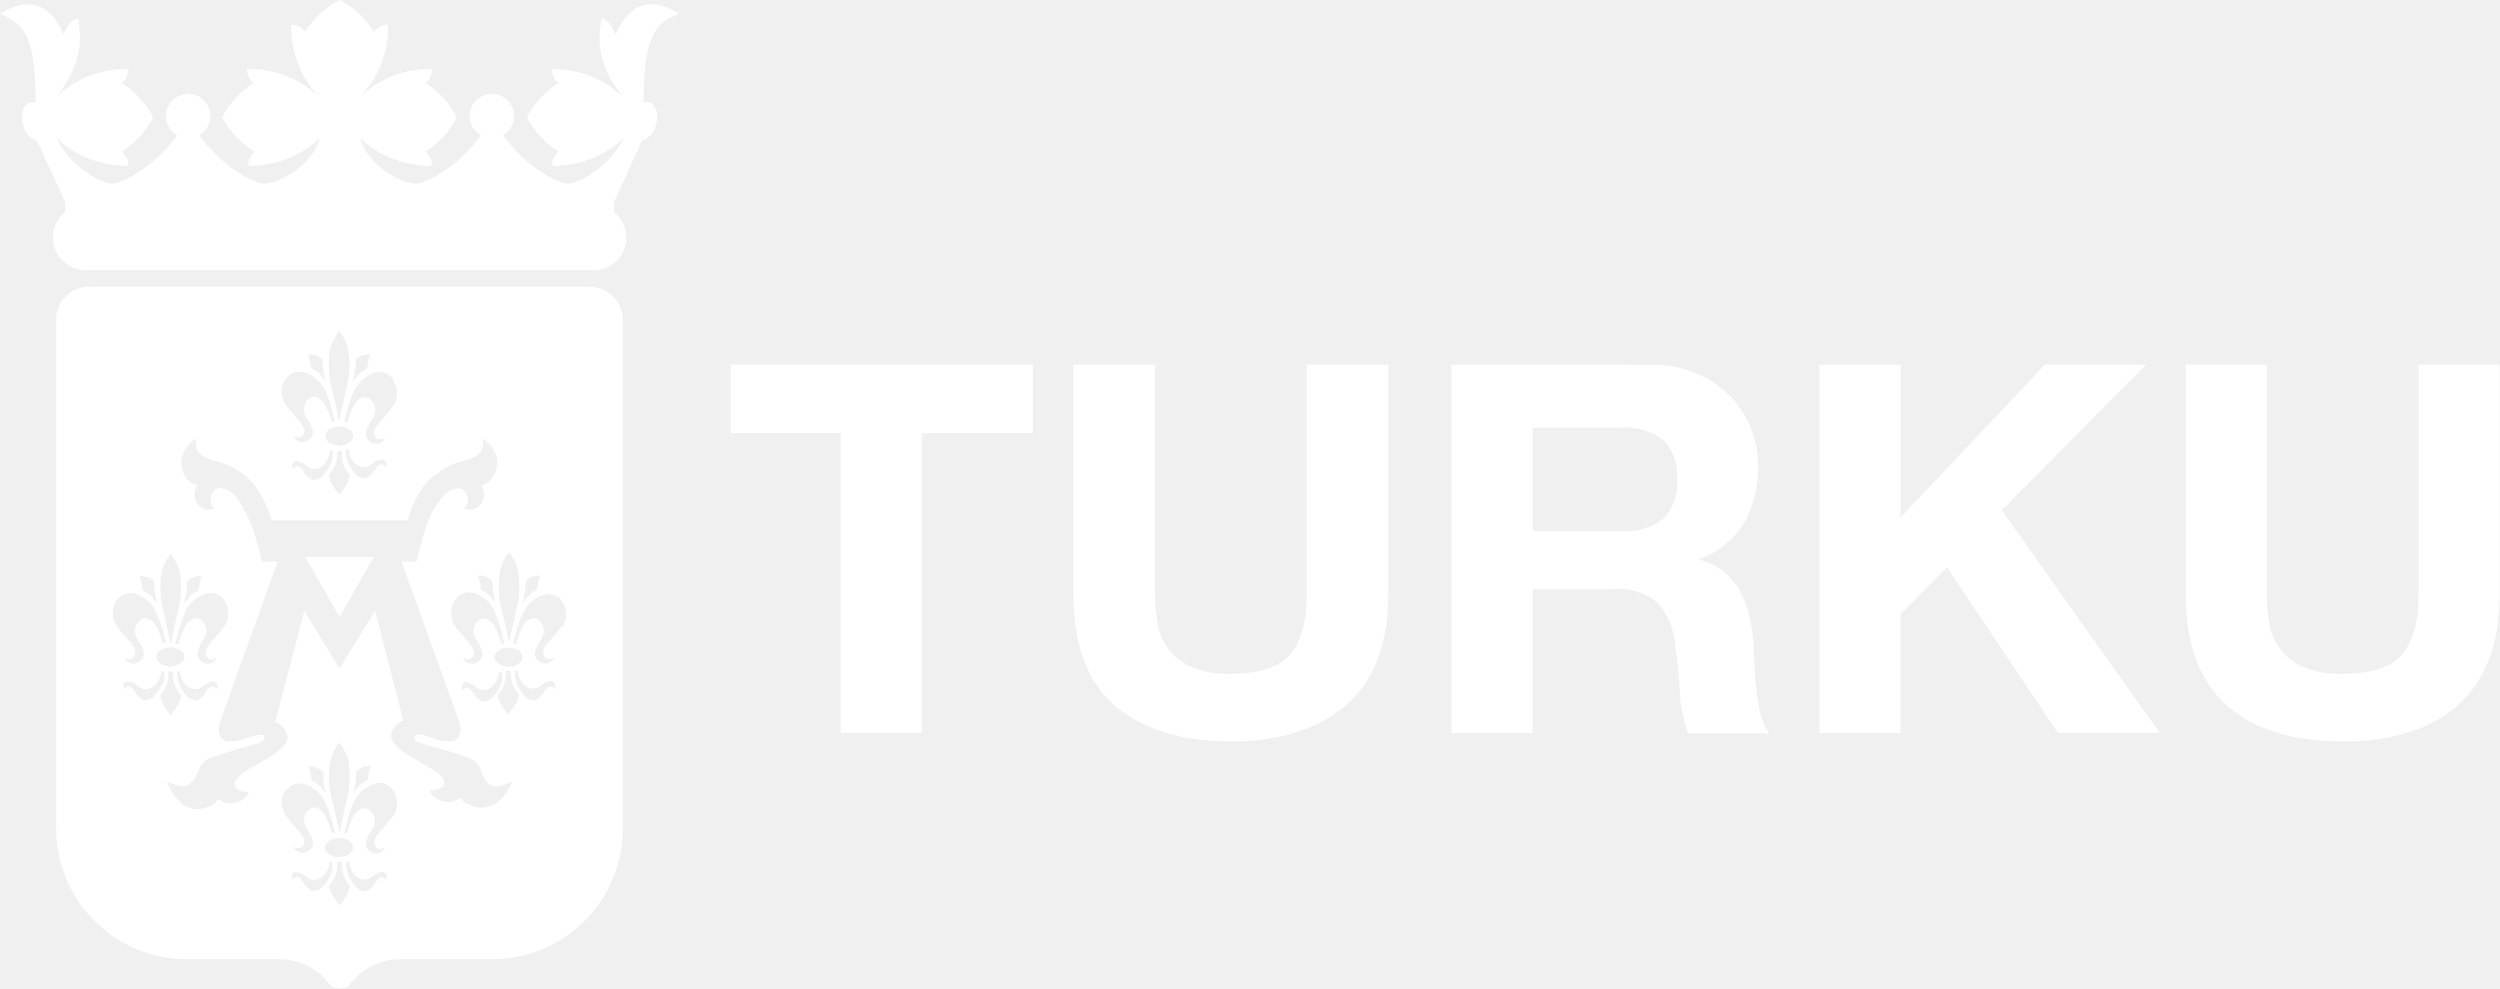
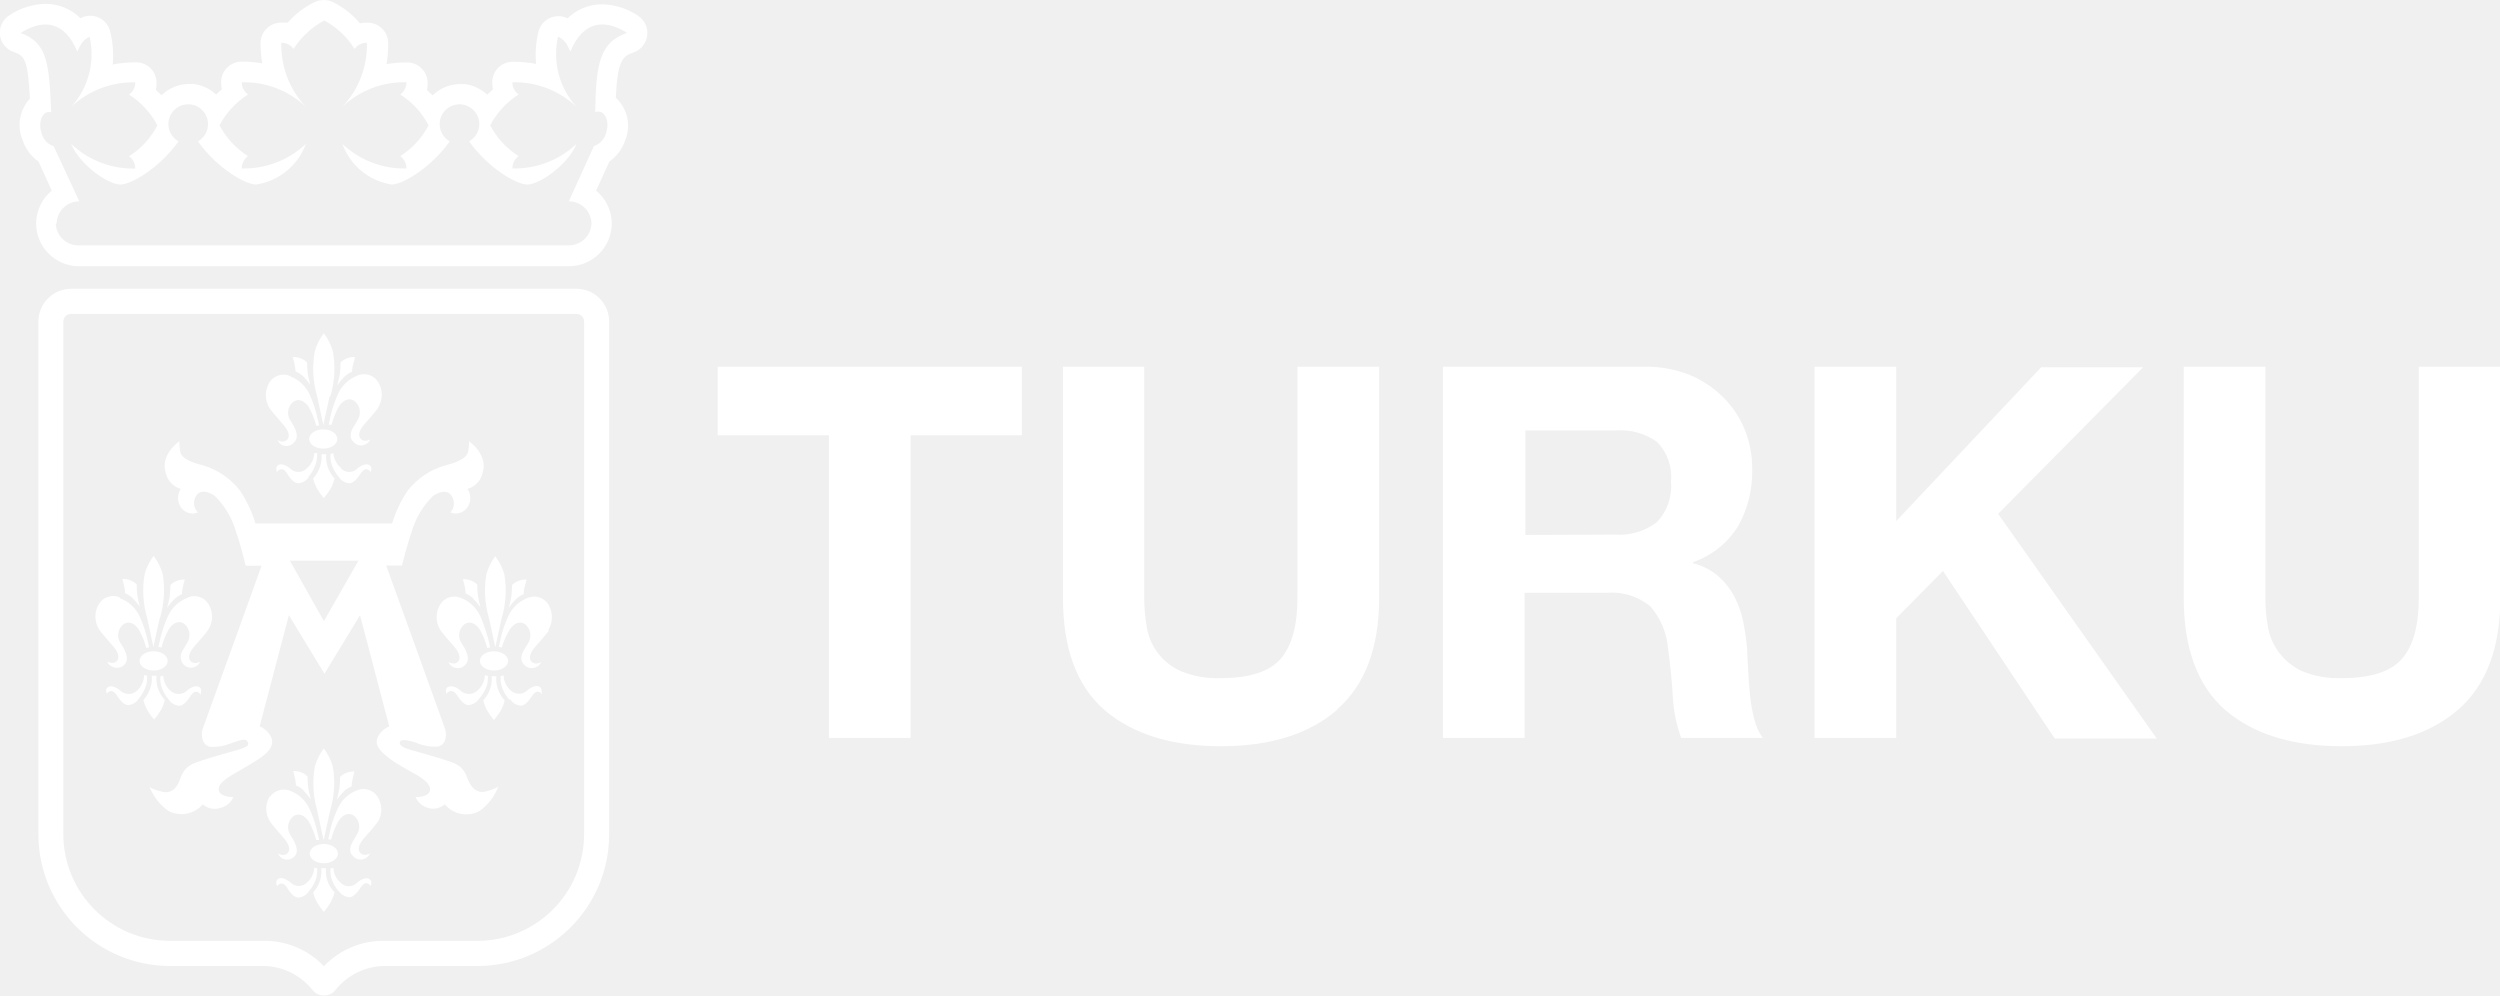
- <svg xmlns="http://www.w3.org/2000/svg" viewBox="0 0 225.11 88.99">
+ <svg xmlns="http://www.w3.org/2000/svg" viewBox="0 0 220.68 87.86">
  <defs>
    <style>.a{fill:#fff}</style>
  </defs>
-   <path class="a" d="M221.35 63.48q-3.76 3.29-10.41 3.28c-4.5 0-8-1.08-10.44-3.25s-3.69-5.52-3.69-10V32.83h7.3v20.64a14.59 14.59 0 0 0 .23 2.65 5.1 5.1 0 0 0 3 3.92 8.38 8.38 0 0 0 3.56.63q3.9 0 5.39-1.74t1.49-5.46V32.83h7.29v20.64q0 6.74-3.76 10m-50.17-30.64v13.76l13-13.76h9.11l-13 13.11L194.47 66h-9.16l-10-14.92-4.18 4.23V66h-7.3V32.83zM146 47.84a5.52 5.52 0 0 0 3.76-1.11A4.63 4.63 0 0 0 151 43.1a4.42 4.42 0 0 0-1.26-3.51A5.62 5.62 0 0 0 146 38.5h-8v9.34zm2.6-15a10.67 10.67 0 0 1 4 .72 9.23 9.23 0 0 1 3.07 2 8.53 8.53 0 0 1 1.95 2.9 9.32 9.32 0 0 1 .68 3.54 10 10 0 0 1-1.23 5.06 7.75 7.75 0 0 1-4 3.26v.09a5.67 5.67 0 0 1 2.23 1.14 6.19 6.19 0 0 1 1.44 1.81 8.16 8.16 0 0 1 .82 2.3 21.63 21.63 0 0 1 .35 2.51q0 .8.09 1.86c0 .71.08 1.44.16 2.19a15.2 15.2 0 0 0 .37 2.11 5 5 0 0 0 .77 1.7H152a12.92 12.92 0 0 1-.74-3.77c-.09-1.45-.23-2.85-.42-4.18a6.54 6.54 0 0 0-1.58-3.81 5.4 5.4 0 0 0-4-1.21H138V66h-7.3V32.83zm-27.4 30.64q-3.77 3.29-10.42 3.28t-10.43-3.25q-3.69-3.25-3.7-10V32.83H104v20.64a15.54 15.54 0 0 0 .23 2.65 5.14 5.14 0 0 0 3 3.92 8.36 8.36 0 0 0 3.55.63c2.61 0 4.4-.58 5.4-1.74s1.48-3 1.48-5.46V32.83H125v20.64q0 6.74-3.76 10M65.79 39v-6.17H93V39H83v27h-7.3V39zM50.62 56.35c-.3.44-1.11 1.33-1.29 1.55-.57.7-.43 1.09-.3 1.24.33.39.87.06.87.06a.76.76 0 0 1-.44.46.88.88 0 0 1-1.08-.25c-.4-.41-.12-1 0-1.27s.34-.57.44-.74a1.28 1.28 0 0 0-.24-1.5c-.55-.49-1.16-.09-1.46.39a6.65 6.65 0 0 0-.64 1.71h-.27s.13-.59.24-1a11.69 11.69 0 0 1 .61-1.74 3.17 3.17 0 0 1 1.76-1.65 1.51 1.51 0 0 1 1.81.56 2.15 2.15 0 0 1 0 2.33M50 61.81a2.12 2.12 0 0 1-.06.26.45.45 0 0 0-.43-.27c-.3.05-.54.53-.64.66s-.46.6-.83.6a1.25 1.25 0 0 1-.94-.56 3.44 3.44 0 0 1-.69-1.27 3 3 0 0 1-.06-.79l.27-.07a1.82 1.82 0 0 0 .67 1.37 1.08 1.08 0 0 0 1.41 0c.09-.07.65-.55 1.06-.39a.36.36 0 0 1 .24.41m-3.62 1.71a6.69 6.69 0 0 1-.62.87 6.69 6.69 0 0 1-.62-.87 3.84 3.84 0 0 1-.34-.89 3.1 3.1 0 0 0 .52-.79 2.75 2.75 0 0 0 .23-1.37H46a2.88 2.88 0 0 0 .23 1.37 3.29 3.29 0 0 0 .53.79 4.44 4.44 0 0 1-.34.89m-1.89 8.94a2.49 2.49 0 0 1-3.12-.59 1.57 1.57 0 0 1-1.52.33 1.7 1.7 0 0 1-1-.63 1.94 1.94 0 0 1-.2-.34s1.05 0 1.26-.5c.12-.28.1-.69-.93-1.35-.33-.21-1.9-1.09-2.55-1.53s-1.57-1.13-1.15-2a2 2 0 0 1 1-.93L33.76 55l-3.18 5.22L27.4 55l-2.62 10a2 2 0 0 1 1 .93c.43.84-.47 1.51-1.14 2s-2.23 1.32-2.56 1.53c-1 .66-1 1.07-.92 1.35.21.52 1.26.5 1.26.5a1.94 1.94 0 0 1-.2.34 1.7 1.7 0 0 1-1 .63 1.57 1.57 0 0 1-1.52-.33 2.5 2.5 0 0 1-3.12.59A4.85 4.85 0 0 1 15 70.28s.08.22 1.16.49 1.53-.93 1.63-1.21c.42-1.22 1.24-1.34 1.94-1.59s2.77-.82 3.13-.92c1.09-.31 1-.63.88-.8s-1 0-1.49.21a4.2 4.2 0 0 1-1.77.3c-.79-.09-.9-1-.7-1.63S25 50.57 25 50.57h-1.4s-.52-2.1-.85-3c-.85-2.23-1.65-3.06-1.92-3.24-1.31-.85-1.7 0-1.78.24a1.16 1.16 0 0 0 .24 1.24 1.65 1.65 0 0 1-.46.1 1.33 1.33 0 0 1-1-.48 1.47 1.47 0 0 1-.06-1.73 1.91 1.91 0 0 1-1.36-1.46c-.5-1.62 1.24-2.8 1.24-2.8s-.08.11.05.9 1.48 1.12 2.13 1.28a6.62 6.62 0 0 1 3.23 2.22 10.76 10.76 0 0 1 1.4 3h12.23a10.76 10.76 0 0 1 1.4-3 6.62 6.62 0 0 1 3.23-2.22c.64-.16 2-.5 2.13-1.28s0-.9 0-.9 1.74 1.18 1.24 2.8a1.91 1.91 0 0 1-1.36 1.46 1.46 1.46 0 0 1-.07 1.73 1.29 1.29 0 0 1-1 .48 1.65 1.65 0 0 1-.46-.1 1.16 1.16 0 0 0 .24-1.24c-.08-.24-.47-1.09-1.78-.24a7.24 7.24 0 0 0-1.92 3.24c-.33.88-.85 3-.85 3h-1.34s5.08 14.05 5.24 14.56.1 1.54-.69 1.63a4.2 4.2 0 0 1-1.77-.3c-.52-.17-1.3-.52-1.5-.21s-.2.49.89.8c.36.1 2.43.67 3.13.92s1.52.37 1.94 1.59c.1.28.47 1.5 1.63 1.21s1.16-.49 1.16-.49a4.85 4.85 0 0 1-1.66 2.18m-12.74-1a8.91 8.91 0 0 0 .23-1 7.16 7.16 0 0 0 .07-1 1.44 1.44 0 0 1 .53-.36 1.72 1.72 0 0 1 .75-.14s-.08.28-.15.59-.11.69-.11.69a2.51 2.51 0 0 0-.66.43 6.59 6.59 0 0 0-.66.78m3.63 2c-.3.44-1.11 1.32-1.3 1.55-.56.69-.42 1.08-.29 1.24.33.39.87.06.87.06a.76.76 0 0 1-.44.46.89.89 0 0 1-1.08-.25c-.4-.41-.12-1 0-1.27s.34-.57.44-.74a1.27 1.27 0 0 0-.24-1.5c-.55-.5-1.16-.09-1.46.39a6.65 6.65 0 0 0-.67 1.66h-.13L31 75s.13-.59.24-1a11.69 11.69 0 0 1 .61-1.74 3.13 3.13 0 0 1 1.76-1.65 1.49 1.49 0 0 1 1.81.56 2.15 2.15 0 0 1 0 2.33m-.6 5.5a1.12 1.12 0 0 1-.06.25.45.45 0 0 0-.43-.26c-.31.05-.54.53-.64.66s-.46.6-.83.6a1.25 1.25 0 0 1-.94-.56 3.51 3.51 0 0 1-.69-1.28 2.89 2.89 0 0 1-.06-.78l.27-.07a1.82 1.82 0 0 0 .67 1.37 1.08 1.08 0 0 0 1.41 0c.09-.07.65-.56 1.06-.39a.36.36 0 0 1 .24.41m-3.62 1.7a6 6 0 0 1-.62.87 6 6 0 0 1-.62-.87 3.67 3.67 0 0 1-.34-.88 3.1 3.1 0 0 0 .52-.79 2.78 2.78 0 0 0 .23-1.38h.42A2.78 2.78 0 0 0 31 79a3.1 3.1 0 0 0 .52.79 3.67 3.67 0 0 1-.34.88m-2-1a1.22 1.22 0 0 1-.94.56c-.37 0-.72-.47-.82-.6s-.34-.61-.65-.66a.43.43 0 0 0-.42.26 1.78 1.78 0 0 1-.07-.25.37.37 0 0 1 .24-.41c.42-.17 1 .32 1.07.39a1.06 1.06 0 0 0 1.4 0 1.87 1.87 0 0 0 .68-1.38l.27.08a2.89 2.89 0 0 1-.06.78 3.35 3.35 0 0 1-.7 1.28m2.61-3.4c0 .48-.57.86-1.26.86s-1.26-.38-1.26-.86.56-.86 1.26-.86 1.26.39 1.26.86M30 72.46a8.8 8.8 0 0 1-.25-4 4.88 4.88 0 0 1 .81-1.61 4.88 4.88 0 0 1 .81 1.61 8.84 8.84 0 0 1-.26 4C31 73 30.58 75 30.58 75s-.44-2-.58-2.54m-.87-2a8.91 8.91 0 0 0 .23 1 6.59 6.59 0 0 0-.66-.78 2.47 2.47 0 0 0-.67-.43s0-.37-.1-.69-.13-.56-.13-.56a1.67 1.67 0 0 1 .74.14 1.43 1.43 0 0 1 .54.36 7.16 7.16 0 0 0 .07 1m-3.41.71a1.49 1.49 0 0 1 1.81-.56 3.13 3.13 0 0 1 1.76 1.65 11.69 11.69 0 0 1 .61 1.7c.11.43.23 1 .23 1h-.27a6.43 6.43 0 0 0-.66-1.66c-.31-.48-.91-.89-1.46-.39a1.27 1.27 0 0 0-.24 1.5c.1.17.28.5.43.74s.43.86 0 1.27a.9.9 0 0 1-1.09.25.8.8 0 0 1-.44-.46s.54.33.87-.06c.14-.16.28-.55-.29-1.24-.18-.23-1-1.11-1.29-1.55a2.15 2.15 0 0 1 0-2.33m-11.3-8.44a3.1 3.1 0 0 0 .52-.79 2.75 2.75 0 0 0 .23-1.37h.42a2.75 2.75 0 0 0 .23 1.37 3.1 3.1 0 0 0 .52.79 3.84 3.84 0 0 1-.34.89 6.69 6.69 0 0 1-.62.87 6.69 6.69 0 0 1-.62-.87 3.84 3.84 0 0 1-.34-.89m-1.33.43c-.37 0-.72-.47-.82-.6s-.34-.61-.65-.66a.43.43 0 0 0-.42.27 1.65 1.65 0 0 1-.07-.26.37.37 0 0 1 .24-.41c.42-.16 1 .32 1.07.39a1.06 1.06 0 0 0 1.4 0 1.85 1.85 0 0 0 .68-1.37l.26.07a2.76 2.76 0 0 1 0 .79A3.28 3.28 0 0 1 14 62.5a1.22 1.22 0 0 1-.94.56m-2.55-9a1.51 1.51 0 0 1 1.81-.56 3.17 3.17 0 0 1 1.76 1.65 11.69 11.69 0 0 1 .61 1.74c.11.43.23 1 .23 1h-.27a6.43 6.43 0 0 0-.65-1.6c-.31-.48-.91-.88-1.46-.39a1.28 1.28 0 0 0-.24 1.5c.1.17.28.5.43.74s.43.86 0 1.27a.89.89 0 0 1-1.09.25.8.8 0 0 1-.44-.46s.54.33.87-.06c.14-.15.28-.54-.29-1.24-.18-.22-1-1.11-1.29-1.55a2.15 2.15 0 0 1 0-2.33M13.34 52a1.44 1.44 0 0 1 .53.36 7.36 7.36 0 0 0 .07 1c.07.45.22 1 .22 1a6.11 6.11 0 0 0-.65-.78 2.63 2.63 0 0 0-.66-.42s0-.38-.11-.69-.15-.59-.15-.59a1.62 1.62 0 0 1 .75.13m2 8c-.69 0-1.26-.38-1.26-.86s.57-.86 1.26-.86 1.26.39 1.26.86-.57.86-1.26.86m.59.48l.27-.07a1.82 1.82 0 0 0 .67 1.37 1.08 1.08 0 0 0 1.41 0c.09-.07.65-.55 1.07-.39a.37.37 0 0 1 .23.41 2.12 2.12 0 0 1-.06.26.45.45 0 0 0-.43-.27c-.3.05-.54.53-.64.66s-.46.6-.83.6a1.25 1.25 0 0 1-.94-.56 3.44 3.44 0 0 1-.68-1.27 3 3 0 0 1-.06-.79m.61-6.13a9.09 9.09 0 0 0 .23-1 7.36 7.36 0 0 0 .07-1 1.44 1.44 0 0 1 .55-.31 1.62 1.62 0 0 1 .75-.13s-.08.27-.15.59-.11.69-.11.69a2.63 2.63 0 0 0-.66.42 6.59 6.59 0 0 0-.66.78m.07.8a3.17 3.17 0 0 1 1.76-1.65 1.51 1.51 0 0 1 1.81.56 2.15 2.15 0 0 1 0 2.33c-.3.44-1.11 1.33-1.29 1.55-.57.7-.43 1.09-.3 1.24.33.39.88.06.88.06a.8.8 0 0 1-.45.46.88.88 0 0 1-1.05-.29c-.4-.41-.12-1 0-1.27s.34-.57.44-.74a1.28 1.28 0 0 0-.24-1.5c-.55-.49-1.15-.09-1.46.39a6.43 6.43 0 0 0-.67 1.71h-.28s.13-.59.24-1a11.69 11.69 0 0 1 .61-1.74m-2.08-3.79a4.88 4.88 0 0 1 .81-1.61 4.88 4.88 0 0 1 .81 1.61 8.89 8.89 0 0 1-.26 4c-.11.49-.55 2.55-.55 2.55s-.44-2.06-.55-2.55a8.89 8.89 0 0 1-.26-4m11.18-17.34a1.51 1.51 0 0 1 1.81-.56 3.16 3.16 0 0 1 1.76 1.66 11.55 11.55 0 0 1 .61 1.77c.11.43.23 1 .23 1h-.28a6.29 6.29 0 0 0-.66-1.65c-.31-.49-.91-.89-1.46-.39a1.26 1.26 0 0 0-.24 1.49c.1.17.28.51.43.74s.43.86 0 1.27a.88.88 0 0 1-1.09.25.8.8 0 0 1-.44-.46s.54.34.87-.06c.14-.15.28-.54-.29-1.23-.18-.23-1-1.12-1.29-1.56a2.15 2.15 0 0 1 0-2.33m2.8-2.06a1.43 1.43 0 0 1 .54.36 7.36 7.36 0 0 0 .07 1 8.47 8.47 0 0 0 .23 1 7.58 7.58 0 0 0-.66-.78 2.59 2.59 0 0 0-.67-.42s0-.38-.1-.69-.15-.59-.15-.59a1.58 1.58 0 0 1 .74.13m1.23-.63a4.88 4.88 0 0 1 .81-1.61 4.88 4.88 0 0 1 .81 1.61 8.84 8.84 0 0 1-.26 4c-.11.49-.55 2.55-.55 2.55s-.44-2.06-.56-2.55a8.8 8.8 0 0 1-.25-4m2.24 2a7.36 7.36 0 0 0 .07-1 1.44 1.44 0 0 1 .53-.36 1.62 1.62 0 0 1 .75-.13s-.08.27-.15.59-.11.69-.11.69a2.63 2.63 0 0 0-.66.42 7.58 7.58 0 0 0-.66.78 8.47 8.47 0 0 0 .23-1m-.78 7.91a3 3 0 0 1-.06-.79l.27-.07a1.82 1.82 0 0 0 .67 1.37 1.06 1.06 0 0 0 1.41 0c.09-.07.65-.55 1.06-.39a.36.36 0 0 1 .24.41 1.11 1.11 0 0 1-.06.26.43.43 0 0 0-.43-.26c-.31 0-.54.52-.64.65s-.46.6-.83.6a1.25 1.25 0 0 1-.94-.56 3.44 3.44 0 0 1-.69-1.27m-1.05.76a2.75 2.75 0 0 0 .23-1.37h.42A2.75 2.75 0 0 0 31 42a3.1 3.1 0 0 0 .52.79 3.84 3.84 0 0 1-.34.89 6.69 6.69 0 0 1-.62.87 6.69 6.69 0 0 1-.62-.87 3.84 3.84 0 0 1-.34-.89 3.1 3.1 0 0 0 .52-.79m-.82-2.74c0-.47.56-.86 1.26-.86s1.26.39 1.26.86-.57.87-1.26.87-1.26-.39-1.26-.87m.4 1.27l.27.07a3 3 0 0 1-.06.79 3.28 3.28 0 0 1-.7 1.27 1.22 1.22 0 0 1-.94.56c-.37 0-.72-.46-.82-.6s-.34-.61-.65-.65a.42.42 0 0 0-.42.26 1.65 1.65 0 0 1-.07-.26.37.37 0 0 1 .24-.41c.42-.16 1 .32 1.07.39a1 1 0 0 0 1.4 0 1.85 1.85 0 0 0 .68-1.37m5.7-6.35a2.15 2.15 0 0 1 0 2.33c-.3.44-1.11 1.33-1.3 1.56-.56.69-.42 1.08-.29 1.23.33.4.87.06.87.06a.76.76 0 0 1-.44.46.87.87 0 0 1-1.08-.25c-.4-.41-.12-1 0-1.27s.34-.57.44-.74a1.26 1.26 0 0 0-.2-1.61c-.55-.5-1.16-.1-1.46.39a6.5 6.5 0 0 0-.67 1.65h-.13L31 38s.13-.59.24-1a11.55 11.55 0 0 1 .61-1.73 3.16 3.16 0 0 1 1.76-1.66 1.51 1.51 0 0 1 1.81.56m9.11 25c0-.47.57-.86 1.26-.86s1.26.39 1.26.86-.57.86-1.26.86-1.26-.38-1.26-.86m-2.75 2.3c.42-.16 1 .32 1.07.39a1.06 1.06 0 0 0 1.4 0 1.85 1.85 0 0 0 .68-1.37l.26.07a2.76 2.76 0 0 1 0 .79 3.28 3.28 0 0 1-.7 1.27 1.22 1.22 0 0 1-.94.56c-.37 0-.72-.47-.82-.6s-.34-.61-.65-.66a.43.43 0 0 0-.42.27 1.65 1.65 0 0 1-.07-.26.37.37 0 0 1 .24-.41m2.74-6.29a11.69 11.69 0 0 1 .61 1.74c.11.43.23 1 .23 1h-.27a6.43 6.43 0 0 0-.66-1.66c-.31-.48-.91-.88-1.46-.39a1.28 1.28 0 0 0-.24 1.5c.1.17.28.5.43.74s.44.86 0 1.27a.89.89 0 0 1-1.09.25.8.8 0 0 1-.44-.46s.54.33.87-.06c.14-.15.28-.54-.29-1.24-.18-.22-1-1.11-1.29-1.55A2.15 2.15 0 0 1 41 54a1.51 1.51 0 0 1 1.81-.56 3.17 3.17 0 0 1 1.76 1.65m-.16-1.79c.07.45.22 1 .22 1a6.11 6.11 0 0 0-.65-.78 2.59 2.59 0 0 0-.67-.42s0-.38-.1-.69-.15-.59-.15-.59a1.58 1.58 0 0 1 .74.13 1.43 1.43 0 0 1 .54.36 7.36 7.36 0 0 0 .07 1m.62-2a4.88 4.88 0 0 1 .81-1.61 4.88 4.88 0 0 1 .81 1.61 8.89 8.89 0 0 1-.26 4c-.11.49-.55 2.55-.55 2.55s-.44-2.06-.56-2.55a8.85 8.85 0 0 1-.25-4m2.24 2a7.36 7.36 0 0 0 .07-1 1.44 1.44 0 0 1 .53-.36 1.62 1.62 0 0 1 .75-.13s-.08.27-.15.59-.11.69-.11.69a2.63 2.63 0 0 0-.66.42 6.59 6.59 0 0 0-.66.78 9.09 9.09 0 0 0 .23-1m5.93-27.48H8a2.94 2.94 0 0 0-2.94 2.94v45.83a11.78 11.78 0 0 0 11.79 11.78h8.25a5.64 5.64 0 0 1 2.93.79 5.72 5.72 0 0 1 1.57 1.37 1.19 1.19 0 0 0 1 .46 1.22 1.22 0 0 0 1-.46 5.43 5.43 0 0 1 1.57-1.37 5.58 5.58 0 0 1 2.93-.79h8.25a11.79 11.79 0 0 0 11.74-11.78V28.78a2.94 2.94 0 0 0-2.94-2.94m-22.57 24.3h3.09l-3.09 5.4-3.1-5.4zM57.94 9.23a.8.8 0 0 1 .57 0c.61.25.85 1.21.52 2.14a1.83 1.83 0 0 1-1.21 1.28l-2.54 5.58v.87a2.93 2.93 0 0 1-1.83 5.23H7.71a2.94 2.94 0 0 1-2.94-2.94 2.89 2.89 0 0 1 1.11-2.29v-.87l-2.54-5.56a1.84 1.84 0 0 1-1.22-1.28c-.32-.93-.12-1.89.53-2.14a.8.8 0 0 1 .57 0c-.07-5-.51-7-3.22-8C2.36-.25 4.47.12 5.72 3.11 6.09 2.36 6.21 2 7 1.62c.58 2.73-.16 4.84-1.9 7.08a9.07 9.07 0 0 1 6.46-2.48 1.5 1.5 0 0 1-.62 1.24 8.12 8.12 0 0 1 2.86 3.11 8.17 8.17 0 0 1-2.86 3.1 1.51 1.51 0 0 1 .62 1.25 9.08 9.08 0 0 1-6.46-2.49c.87 2.11 3.73 4.1 5 4.1 1 0 3.88-1.6 5.85-4.35a2 2 0 1 1 2 0c2 2.75 4.8 4.35 5.85 4.35 1.24 0 4.35-1.61 5-4.1a9.08 9.08 0 0 1-6.46 2.49 1.54 1.54 0 0 1 .62-1.25 8.17 8.17 0 0 1-2.96-3.1 8.12 8.12 0 0 1 2.86-3.11 1.53 1.53 0 0 1-.62-1.24 9.07 9.07 0 0 1 6.47 2.48 9.07 9.07 0 0 1-2.48-6.46 1.5 1.5 0 0 1 1.24.62A8.11 8.11 0 0 1 30.58 0a8.18 8.18 0 0 1 3.11 2.86 1.5 1.5 0 0 1 1.24-.62 9 9 0 0 1-2.49 6.46 9.09 9.09 0 0 1 6.47-2.48 1.53 1.53 0 0 1-.62 1.24 8.08 8.08 0 0 1 2.85 3.11 8.14 8.14 0 0 1-2.85 3.1 1.54 1.54 0 0 1 .62 1.25 9.1 9.1 0 0 1-6.47-2.49c.63 2.49 3.73 4.1 5 4.1 1 0 3.88-1.6 5.85-4.35a2 2 0 1 1 2 0c2 2.75 4.81 4.35 5.86 4.35 1.24 0 4.1-2 5-4.1a9.08 9.08 0 0 1-6.46 2.49 1.51 1.51 0 0 1 .62-1.25 8.09 8.09 0 0 1-2.86-3.1 8 8 0 0 1 2.86-3.11 1.5 1.5 0 0 1-.62-1.24 9.07 9.07 0 0 1 6.37 2.48c-1.74-2.24-2.48-4.35-1.86-7.08.74.37.87.74 1.24 1.49 1.24-3 3.36-3.36 5.72-1.87-2.71.94-3.15 3-3.22 8" />
+   <path class="a" d="M217 62.63q-3.72 3.24-10.29 3.24t-10.3-3.21q-3.65-3.21-3.65-9.91V32.37h7.21v20.38a14.23 14.23 0 0 0 .23 2.61 5.2 5.2 0 0 0 1 2.27 5.29 5.29 0 0 0 2 1.61 8.4 8.4 0 0 0 3.51.62q3.85 0 5.33-1.72t1.47-5.39V32.37h7.2v20.38q0 6.64-3.71 9.88m-49.62-30.26V46l12.8-13.58h9l-12.8 12.94 14 19.83h-9l-9.87-14.79-4.13 4.18v10.56h-7.21V32.37zm-24.83 14.82a5.44 5.44 0 0 0 3.71-1.1 4.57 4.57 0 0 0 1.24-3.58 4.37 4.37 0 0 0-1.24-3.51 5.55 5.55 0 0 0-3.71-1h-7.9v9.22zm2.57-14.82a10.48 10.48 0 0 1 4 .71 9.18 9.18 0 0 1 3 2A8.33 8.33 0 0 1 154 37.9a9 9 0 0 1 .67 3.51 9.85 9.85 0 0 1-1.22 5 7.59 7.59 0 0 1-4 3.21v.1a5.5 5.5 0 0 1 2.21 1.12 6.35 6.35 0 0 1 1.42 1.79 8.37 8.37 0 0 1 .8 2.27 21.14 21.14 0 0 1 .35 2.48c0 .52.06 1.13.09 1.84s.08 1.42.16 2.15a13.17 13.17 0 0 0 .37 2.09 4.8 4.8 0 0 0 .75 1.68h-7.2a12.57 12.57 0 0 1-.74-3.72c-.09-1.44-.23-2.81-.41-4.13a6.56 6.56 0 0 0-1.56-3.76 5.36 5.36 0 0 0-3.9-1.2h-7.21v12.81h-7.21V32.37zm-27.06 30.26q-3.72 3.24-10.28 3.24t-10.3-3.21q-3.66-3.21-3.65-9.91V32.37H101v20.38a15.17 15.17 0 0 0 .23 2.61 5.13 5.13 0 0 0 3 3.88 8.33 8.33 0 0 0 3.51.62q3.85 0 5.32-1.72t1.47-5.39V32.37h7.21v20.38q0 6.64-3.72 9.88M63.35 38.42v-6.05H90.2v6.05h-9.82v26.72h-7.21V38.42zM51.56 73.64a9.42 9.42 0 0 1-9.42 9.41H34a7.24 7.24 0 0 0-5.41 2.24 7.22 7.22 0 0 0-5.41-2.24H15a9.42 9.42 0 0 1-9.41-9.41V28.39a.68.68 0 0 1 .68-.68h44.61a.68.68 0 0 1 .68.68zm-.68-48.15H6.29a2.89 2.89 0 0 0-2.9 2.89v45.26A11.63 11.63 0 0 0 15 85.27h8.15a5.62 5.62 0 0 1 2.9.78 5.72 5.72 0 0 1 1.55 1.35 1.16 1.16 0 0 0 1 .46 1.19 1.19 0 0 0 1-.46 5.63 5.63 0 0 1 4.4-2.13h8.15a11.63 11.63 0 0 0 11.62-11.63V28.39a2.89 2.89 0 0 0-2.89-2.9m-2.5 30.14a2.14 2.14 0 0 0 0-2.31 1.47 1.47 0 0 0-1.78-.55 3.1 3.1 0 0 0-1.74 1.63 11.4 11.4 0 0 0-.61 1.72c-.1.42-.22 1-.22 1h.13l.13.05a6.28 6.28 0 0 1 .71-1.6c.3-.48.9-.88 1.44-.39a1.26 1.26 0 0 1 .24 1.48c-.1.17-.28.5-.43.73s-.43.85 0 1.26a.88.88 0 0 0 1.07.24.77.77 0 0 0 .44-.45s-.53.33-.86-.06c-.13-.15-.28-.54.29-1.22.18-.23 1-1.1 1.28-1.53m-2-4.47a1.59 1.59 0 0 0-.74.13 1.51 1.51 0 0 0-.53.35 8.34 8.34 0 0 1-.06 1 8.64 8.64 0 0 1-.23 1 6.33 6.33 0 0 1 .65-.77 2.63 2.63 0 0 1 .66-.42s0-.37.1-.68.15-.58.15-.58m-2.2 3.43a8.59 8.59 0 0 0 .25-3.93 4.86 4.86 0 0 0-.8-1.59 4.92 4.92 0 0 0-.79 1.59 8.59 8.59 0 0 0 .25 3.93c.11.49.54 2.52.54 2.52s.44-2 .55-2.52M44 69.39s-.08.21-1.14.48-1.52-.93-1.61-1.2c-.42-1.2-1.23-1.33-1.92-1.57s-2.74-.81-3.1-.91c-1.07-.31-1-.62-.87-.79s1 0 1.48.21a4.26 4.26 0 0 0 1.75.3c.78-.1.89-1 .68-1.62s-5.18-14.37-5.18-14.37h1.39s.52-2.08.85-2.94a7.22 7.22 0 0 1 1.9-3.21c1.29-.83 1.67 0 1.75.24a1.13 1.13 0 0 1-.23 1.22 1.53 1.53 0 0 0 .45.1 1.26 1.26 0 0 0 1-.47 1.43 1.43 0 0 0 .07-1.7 1.92 1.92 0 0 0 1.34-1.45c.49-1.6-1.22-2.77-1.22-2.77s.07.12-.06.89-1.46 1.11-2.1 1.27A6.5 6.5 0 0 0 36 43.29a10.76 10.76 0 0 0-1.39 2.92H22.55a10.62 10.62 0 0 0-1.38-2.92A6.5 6.5 0 0 0 18 41.1c-.64-.16-2-.5-2.1-1.27s-.06-.89-.06-.89-1.71 1.17-1.22 2.77a1.92 1.92 0 0 0 1.34 1.45 1.43 1.43 0 0 0 .07 1.7 1.26 1.26 0 0 0 1 .47 1.53 1.53 0 0 0 .45-.1A1.13 1.13 0 0 1 17.2 44c.07-.23.46-1.07 1.75-.24a7.22 7.22 0 0 1 1.9 3.24c.33.86.84 2.94.84 2.94h1.4s-5 13.88-5.19 14.37-.09 1.52.69 1.62a4.26 4.26 0 0 0 1.75-.3c.51-.17 1.29-.52 1.48-.21s.2.48-.88.79c-.35.1-2.41.66-3.09.91s-1.5.37-1.92 1.57c-.1.27-.47 1.48-1.61 1.2s-1.14-.48-1.14-.48a4.75 4.75 0 0 0 1.64 2.14A2.46 2.46 0 0 0 17.9 71a1.56 1.56 0 0 0 1.5.33 1.71 1.71 0 0 0 1-.62 2.43 2.43 0 0 0 .2-.34s-1.05 0-1.25-.5c-.11-.28-.1-.68.92-1.33.32-.21 1.88-1.08 2.52-1.51s1.55-1.12 1.13-2a2 2 0 0 0-1-.91l2.58-9.81 3.14 5.16 3.14-5.16 2.58 9.81a2 2 0 0 0-1 .91c-.42.83.47 1.5 1.13 2s2.2 1.3 2.52 1.51c1 .65 1 1.05.92 1.33-.21.52-1.25.5-1.25.5a2.43 2.43 0 0 0 .2.34 1.72 1.72 0 0 0 .94.62 1.59 1.59 0 0 0 1.45-.33 2.46 2.46 0 0 0 3.08.58A4.75 4.75 0 0 0 44 69.39m-12.36-19.9l-3.05 5.34-3-5.34h6.11zM33.36 36a2.14 2.14 0 0 0 0-2.31 1.47 1.47 0 0 0-1.78-.55 3.1 3.1 0 0 0-1.74 1.63 11.4 11.4 0 0 0-.61 1.72c-.1.42-.22 1-.22 1h.26a6.28 6.28 0 0 1 .66-1.63c.3-.48.9-.88 1.44-.39a1.26 1.26 0 0 1 .24 1.53c-.1.17-.28.5-.43.73s-.43.85 0 1.25a.87.87 0 0 0 1.07.25.8.8 0 0 0 .44-.45s-.53.33-.86-.06c-.13-.15-.28-.54.29-1.22.18-.23 1-1.1 1.28-1.53m-4.23-1a8.59 8.59 0 0 0 .21-3.97 4.86 4.86 0 0 0-.8-1.59 4.92 4.92 0 0 0-.79 1.59 8.59 8.59 0 0 0 .21 4c.11.49.54 2.52.54 2.52s.44-2 .55-2.52m-1.87 7.11a3.34 3.34 0 0 0 .68-1.26A2.89 2.89 0 0 0 28 40h-.26a1.82 1.82 0 0 1-.67 1.35 1 1 0 0 1-1.39.06c-.09-.08-.64-.55-1.05-.39a.37.37 0 0 0-.24.41 2.33 2.33 0 0 0 .06.25.45.45 0 0 1 .43-.26c.3 0 .54.52.64.65s.44.59.81.59a1.23 1.23 0 0 0 .93-.55m2.27.13a3 3 0 0 1-.51-.78 2.71 2.71 0 0 1-.23-1.36h-.41a2.71 2.71 0 0 1-.23 1.36 3 3 0 0 1-.51.78 3.94 3.94 0 0 0 .33.87 6.65 6.65 0 0 0 .61.86 6.22 6.22 0 0 0 .62-.86 3.94 3.94 0 0 0 .33-.87m-1-2.64c.69 0 1.25-.38 1.25-.85s-.56-.85-1.25-.85-1.24.38-1.24.85.56.85 1.24.85m1.57 1.7a1.82 1.82 0 0 1-.67-1.3l-.26.07a2.89 2.89 0 0 0 .06.78 3.34 3.34 0 0 0 .68 1.26 1.23 1.23 0 0 0 .93.55c.37 0 .71-.46.81-.59s.34-.61.64-.65a.43.43 0 0 1 .42.26 1.78 1.78 0 0 0 .07-.25.37.37 0 0 0-.24-.41c-.41-.16-1 .31-1.05.39a1 1 0 0 1-1.39-.06m-4.51-8.17a1.48 1.48 0 0 0-1.79.55 2.16 2.16 0 0 0 0 2.31c.3.43 1.1 1.3 1.28 1.53.56.68.42 1.07.29 1.22-.33.39-.86.06-.86.06a.76.76 0 0 0 .43.45A.88.88 0 0 0 26 39c.39-.4.11-1 0-1.25s-.33-.56-.43-.73a1.25 1.25 0 0 1 .24-1.48c.54-.49 1.14-.09 1.44.39a6.28 6.28 0 0 1 .66 1.63h.26s-.12-.59-.23-1a10.42 10.42 0 0 0-.6-1.72 3.1 3.1 0 0 0-1.74-1.63M14.11 54.59a8.59 8.59 0 0 0 .25-3.93 4.86 4.86 0 0 0-.8-1.59 4.92 4.92 0 0 0-.79 1.59 8.59 8.59 0 0 0 .23 3.93c.11.49.54 2.52.54 2.52s.44-2 .55-2.52m-1.74-1a9.84 9.84 0 0 1-.22-1 6.52 6.52 0 0 1-.06-1 1.66 1.66 0 0 0-.53-.35 1.59 1.59 0 0 0-.74-.13s.08.27.15.58.1.68.1.68a2.48 2.48 0 0 1 .65.42 6.33 6.33 0 0 1 .65.77m-1.8-.84a1.48 1.48 0 0 0-1.79.55 2.13 2.13 0 0 0 0 2.31c.3.43 1.1 1.3 1.28 1.53.56.68.42 1.07.29 1.22-.33.39-.86.06-.86.06a.74.74 0 0 0 .43.45.89.89 0 0 0 1.1-.19c.39-.41.11-1 0-1.26s-.33-.56-.43-.73a1.25 1.25 0 0 1 .24-1.48c.54-.49 1.14-.09 1.44.39a6.28 6.28 0 0 1 .66 1.64l.12-.05h.14s-.12-.59-.23-1a10.42 10.42 0 0 0-.6-1.72 3.1 3.1 0 0 0-1.74-1.63M9.37 61a2.33 2.33 0 0 0 .06.25.45.45 0 0 1 .43-.25c.3.05.54.52.64.65s.44.59.81.59a1.23 1.23 0 0 0 .93-.55 3.49 3.49 0 0 0 .68-1.26 2.89 2.89 0 0 0 .06-.78l-.26-.07a1.85 1.85 0 0 1-.67 1.42 1.06 1.06 0 0 1-1.39 0c-.09-.08-.64-.55-1.05-.39a.37.37 0 0 0-.24.41m8.38 0a.36.36 0 0 0-.23-.41c-.41-.16-1 .31-1.05.39a1.06 1.06 0 0 1-1.39 0 1.85 1.85 0 0 1-.67-1.36l-.26.07a2.89 2.89 0 0 0 .06.78 3.34 3.34 0 0 0 .68 1.26 1.23 1.23 0 0 0 .93.55c.37 0 .71-.46.81-.59s.34-.6.64-.65a.43.43 0 0 1 .42.26 1.12 1.12 0 0 0 .06-.25m-2.95-2.73c0-.47-.55-.85-1.24-.85s-1.24.38-1.24.85.56.85 1.24.85 1.24-.38 1.24-.85m1.36-6.6c.07-.31.15-.58.15-.58a1.59 1.59 0 0 0-.74.13 1.51 1.51 0 0 0-.53.35 8.34 8.34 0 0 1-.06 1 8.64 8.64 0 0 1-.23 1 6.33 6.33 0 0 1 .65-.77 2.63 2.63 0 0 1 .66-.42s0-.37.1-.68m.4 1a3.1 3.1 0 0 0-1.74 1.63 11.4 11.4 0 0 0-.61 1.72c-.1.42-.23 1-.23 1h.14l.13.05a6.28 6.28 0 0 1 .66-1.64c.3-.48.9-.88 1.44-.39a1.26 1.26 0 0 1 .24 1.48c-.1.17-.28.5-.43.73a1.05 1.05 0 0 0 0 1.26.88.88 0 0 0 1.07.24.77.77 0 0 0 .44-.45s-.53.33-.86-.06c-.13-.15-.28-.54.29-1.22.18-.23 1-1.1 1.28-1.53a2.14 2.14 0 0 0 0-2.31 1.47 1.47 0 0 0-1.78-.55m-3.94 9.06a3.94 3.94 0 0 0 .33.87 5.71 5.71 0 0 0 .61.86 6.22 6.22 0 0 0 .62-.86 3.94 3.94 0 0 0 .33-.87 3 3 0 0 1-.51-.78 2.7 2.7 0 0 1-.23-1.36h-.41a2.7 2.7 0 0 1-.23 1.36 3 3 0 0 1-.51.78m14.13 8a6.79 6.79 0 0 1 .65.76 8.64 8.64 0 0 1-.23-1 6.41 6.41 0 0 1-.06-1 1.44 1.44 0 0 0-.53-.36 1.76 1.76 0 0 0-.74-.13s.08.27.15.58.1.69.1.69a2.33 2.33 0 0 1 .66.42m-2.95.48a2.14 2.14 0 0 0 0 2.3c.3.43 1.1 1.31 1.28 1.53.56.69.42 1.07.29 1.22-.33.39-.86.06-.86.06a.77.77 0 0 0 .43.46.89.89 0 0 0 1.02-.21c.39-.4.11-1 0-1.25s-.33-.56-.43-.74a1.23 1.23 0 0 1 .24-1.47c.54-.49 1.14-.1 1.44.38a6.28 6.28 0 0 1 .66 1.64.48.48 0 0 1 .13 0h.13s-.12-.58-.23-1a10.29 10.29 0 0 0-.6-1.71 3.1 3.1 0 0 0-1.74-1.64 1.5 1.5 0 0 0-1.79.56m.58 7.64a2.33 2.33 0 0 0 .06.25.45.45 0 0 1 .43-.26c.3 0 .54.52.64.65s.44.59.81.59a1.2 1.2 0 0 0 .93-.55 3.17 3.17 0 0 0 .68-1.26 2.83 2.83 0 0 0 .06-.77l-.26-.07a1.82 1.82 0 0 1-.67 1.35 1 1 0 0 1-1.39 0c-.09-.07-.64-.55-1.05-.39a.38.38 0 0 0-.24.41m3.25.81a3.94 3.94 0 0 0 .33.87 7.18 7.18 0 0 0 .61.87 6.69 6.69 0 0 0 .62-.87 3.94 3.94 0 0 0 .33-.87A2.78 2.78 0 0 1 29 78a2.7 2.7 0 0 1-.23-1.36h-.41a2.7 2.7 0 0 1-.21 1.36 2.78 2.78 0 0 1-.51.78m2.27-.13a1.2 1.2 0 0 0 .93.55c.37 0 .71-.46.81-.59s.34-.6.64-.65a.43.43 0 0 1 .42.26 1.78 1.78 0 0 0 .07-.25.38.38 0 0 0-.24-.41c-.41-.16-1 .32-1.05.39a1 1 0 0 1-1.39 0 1.82 1.82 0 0 1-.67-1.35l-.26.07a2.83 2.83 0 0 0 .06.77 3.17 3.17 0 0 0 .68 1.26m-1.33-4.2c-.68 0-1.24.38-1.24.85s.56.85 1.24.85 1.25-.38 1.25-.85-.56-.85-1.25-.85m0-.38s.44-2 .55-2.52a8.59 8.59 0 0 0 .25-3.93 4.84 4.84 0 0 0-.8-1.6 4.9 4.9 0 0 0-.79 1.6 8.59 8.59 0 0 0 .21 3.87c.11.49.54 2.52.54 2.52m2.6-5.38c.07-.31.15-.58.15-.58a1.76 1.76 0 0 0-.74.13 1.44 1.44 0 0 0-.53.36 8.22 8.22 0 0 1-.06 1 8.64 8.64 0 0 1-.23 1 5.79 5.79 0 0 1 .65-.76 2.33 2.33 0 0 1 .66-.42s0-.37.1-.69m2.18 3.89a2.12 2.12 0 0 0 0-2.3 1.48 1.48 0 0 0-1.78-.56 3.1 3.1 0 0 0-1.74 1.64 11.26 11.26 0 0 0-.61 1.71c-.1.43-.22 1-.22 1h.13a.48.48 0 0 1 .13 0 6.28 6.28 0 0 1 .66-1.64c.3-.48.9-.87 1.44-.38a1.24 1.24 0 0 1 .24 1.47c-.1.18-.28.5-.43.74s-.43.85 0 1.25a.88.88 0 0 0 1.07.25.8.8 0 0 0 .44-.46s-.53.33-.86-.06c-.13-.15-.28-.53.29-1.22.18-.22 1-1.1 1.28-1.53m10.86-9.82a3.94 3.94 0 0 0 .33-.87 3 3 0 0 1-.51-.78 2.7 2.7 0 0 1-.23-1.36h-.41a2.7 2.7 0 0 1-.23 1.36 3 3 0 0 1-.51.78 3.94 3.94 0 0 0 .33.87 6.65 6.65 0 0 0 .61.86 6.22 6.22 0 0 0 .62-.86m-.62-5.21c-.68 0-1.24.38-1.24.85s.56.85 1.24.85 1.25-.38 1.25-.85-.56-.85-1.25-.85m-4 3.12a.37.37 0 0 0-.24.41 2.33 2.33 0 0 0 .06.25.45.45 0 0 1 .48-.27c.3.05.54.52.64.65s.44.59.81.59a1.23 1.23 0 0 0 .93-.55 3.34 3.34 0 0 0 .72-1.25 2.89 2.89 0 0 0 .06-.78l-.26-.07a1.85 1.85 0 0 1-.71 1.41 1.06 1.06 0 0 1-1.39 0c-.09-.08-.64-.55-1.05-.39m2.12-7.77a7.53 7.53 0 0 1 .65.77 8.64 8.64 0 0 1-.23-1 6.52 6.52 0 0 1-.06-1 1.51 1.51 0 0 0-.53-.35 1.59 1.59 0 0 0-.74-.13s.08.27.15.58.1.68.1.68a2.63 2.63 0 0 1 .66.42M43 56.12a10.42 10.42 0 0 0-.6-1.72 3.1 3.1 0 0 0-1.74-1.63 1.46 1.46 0 0 0-1.78.55 2.14 2.14 0 0 0 0 2.31c.3.43 1.1 1.3 1.28 1.53.56.68.42 1.07.29 1.22-.33.39-.86.06-.86.06a.74.74 0 0 0 .43.45.89.89 0 0 0 1.08-.24c.39-.41.11-1 0-1.26s-.33-.56-.43-.73a1.25 1.25 0 0 1 .24-1.48c.54-.49 1.14-.09 1.44.39a6.28 6.28 0 0 1 .66 1.64l.13-.05h.13s-.12-.59-.23-1m2 5.58a1.23 1.23 0 0 0 .93.55c.37 0 .71-.46.81-.59s.34-.6.64-.65a.45.45 0 0 1 .43.26 2.33 2.33 0 0 0-.05-.31.37.37 0 0 0-.24-.41c-.41-.16-1 .31-1.05.39a1.06 1.06 0 0 1-1.39 0 1.85 1.85 0 0 1-.67-1.36l-.26.07a2.89 2.89 0 0 0 .06.78 3.34 3.34 0 0 0 .68 1.26m-13.6-30.21a1.59 1.59 0 0 0-.74.13 1.51 1.51 0 0 0-.53.35 8.34 8.34 0 0 1-.06 1 8.64 8.64 0 0 1-.23 1 6.33 6.33 0 0 1 .65-.77 2.63 2.63 0 0 1 .66-.42s0-.37.1-.68.15-.58.15-.58M27.4 34a8.64 8.64 0 0 1-.23-1 6.52 6.52 0 0 1-.06-1 1.51 1.51 0 0 0-.53-.35 1.59 1.59 0 0 0-.74-.13s.08.27.15.58.1.68.1.68a2.63 2.63 0 0 1 .66.42 7.53 7.53 0 0 1 .65.77M52.54 9.89a.78.78 0 0 1 .5 0c.53.22.74 1.06.45 1.88a1.61 1.61 0 0 1-1.06 1.12l-2.22 4.88a2 2 0 0 1 2 1.95 2 2 0 0 1-2 1.94H6.92a2 2 0 0 1-2-1.94H5a2 2 0 0 1 2-1.95l-2.26-4.86a1.61 1.61 0 0 1-1.06-1.12c-.29-.82-.08-1.66.45-1.88a.75.75 0 0 1 .39 0c-.18-4.34-.34-6.15-2.7-7 2.06-1.3 3.91-1 5 1.64.33-.66.44-1 1.09-1.31a6.91 6.91 0 0 1-1.63 6.2 7.94 7.94 0 0 1 5.66-2.17 1.31 1.31 0 0 1-.55 1.08 7.11 7.11 0 0 1 2.5 2.72 7 7 0 0 1-2.5 2.72 1.33 1.33 0 0 1 .55 1.09 7.94 7.94 0 0 1-5.66-2.18c.76 1.85 3.26 3.59 4.35 3.59.92 0 3.4-1.4 5.13-3.81a1.75 1.75 0 1 1 1.71 0c1.73 2.41 4.21 3.81 5.13 3.81A5.55 5.55 0 0 0 27 12.7a7.94 7.94 0 0 1-5.66 2.17 1.33 1.33 0 0 1 .55-1.09 7.09 7.09 0 0 1-2.51-2.72 7.23 7.23 0 0 1 2.51-2.72 1.31 1.31 0 0 1-.55-1.08A7.94 7.94 0 0 1 27 9.43a7.94 7.94 0 0 1-2.17-5.66 1.31 1.31 0 0 1 1.08.55 7.23 7.23 0 0 1 2.72-2.51 7.09 7.09 0 0 1 2.67 2.51 1.33 1.33 0 0 1 1.09-.55 7.94 7.94 0 0 1-2.17 5.66 7.92 7.92 0 0 1 5.66-2.17 1.31 1.31 0 0 1-.55 1.08 7.11 7.11 0 0 1 2.5 2.72 7 7 0 0 1-2.5 2.72 1.33 1.33 0 0 1 .55 1.09 7.92 7.92 0 0 1-5.66-2.17 5.55 5.55 0 0 0 4.35 3.59c.92 0 3.4-1.4 5.13-3.81a1.75 1.75 0 1 1 2.6-1.7 1.77 1.77 0 0 1-.89 1.7c1.73 2.41 4.21 3.81 5.13 3.81 1.09 0 3.59-1.74 4.35-3.59a7.94 7.94 0 0 1-5.66 2.17 1.33 1.33 0 0 1 .55-1.09 7.09 7.09 0 0 1-2.51-2.72 7.23 7.23 0 0 1 2.51-2.72 1.31 1.31 0 0 1-.55-1.08 7.94 7.94 0 0 1 5.66 2.17 6.91 6.91 0 0 1-1.63-6.2c.65.33.76.65 1.09 1.31 1.09-2.62 2.94-2.94 5-1.64-2.37.82-2.75 2.64-2.81 7m3.78-8.52a6 6 0 0 0-3.16-1 4.32 4.32 0 0 0-3.06 1.24 1.81 1.81 0 0 0-2.58 1.22 8.69 8.69 0 0 0-.2 2.8 11.52 11.52 0 0 0-2.06-.19 1.81 1.81 0 0 0-1.81 1.82 3.26 3.26 0 0 0 .06.62l-.5.47a3.55 3.55 0 0 0-2-.94h-.4a3.5 3.5 0 0 0-2.42 1l-.5-.47a3.26 3.26 0 0 0 .06-.62 1.81 1.81 0 0 0-1.81-1.82 10.82 10.82 0 0 0-1.82.15 10.9 10.9 0 0 0 .15-1.82A1.82 1.82 0 0 0 32.39 2a3.18 3.18 0 0 0-.62.06A7.28 7.28 0 0 0 29.4.19a1.87 1.87 0 0 0-1.63 0A7.28 7.28 0 0 0 25.4 2a3.26 3.26 0 0 0-.62 0A1.81 1.81 0 0 0 23 3.77a10.9 10.9 0 0 0 .15 1.82 10.9 10.9 0 0 0-1.82-.15 1.81 1.81 0 0 0-1.81 1.82 3.26 3.26 0 0 0 .06.62l-.5.47a3.55 3.55 0 0 0-2-.94h-.4a3.5 3.5 0 0 0-2.42 1l-.5-.47a3.26 3.26 0 0 0 .06-.62 1.81 1.81 0 0 0-1.81-1.82 11.52 11.52 0 0 0-2.06.19 8.69 8.69 0 0 0-.2-2.8A1.81 1.81 0 0 0 7.1 1.61 4.34 4.34 0 0 0 4 .34a6 6 0 0 0-3.16 1 1.81 1.81 0 0 0 .37 3.25c1 .33 1.25.74 1.43 4.12A3.43 3.43 0 0 0 2 12.38a3.71 3.71 0 0 0 1.4 1.88l1.17 2.57a3.77 3.77 0 0 0-1.38 2.84v.06a3.78 3.78 0 0 0 3.73 3.77h43.33A3.78 3.78 0 0 0 54 19.76v-.06a3.75 3.75 0 0 0-1.38-2.87l1.17-2.57a3.71 3.71 0 0 0 1.4-1.88 3.36 3.36 0 0 0-.83-3.75c.14-3.36.64-3.69 1.57-4a1.81 1.81 0 0 0 1.2-1.51 1.79 1.79 0 0 0-.83-1.74" />
</svg>
